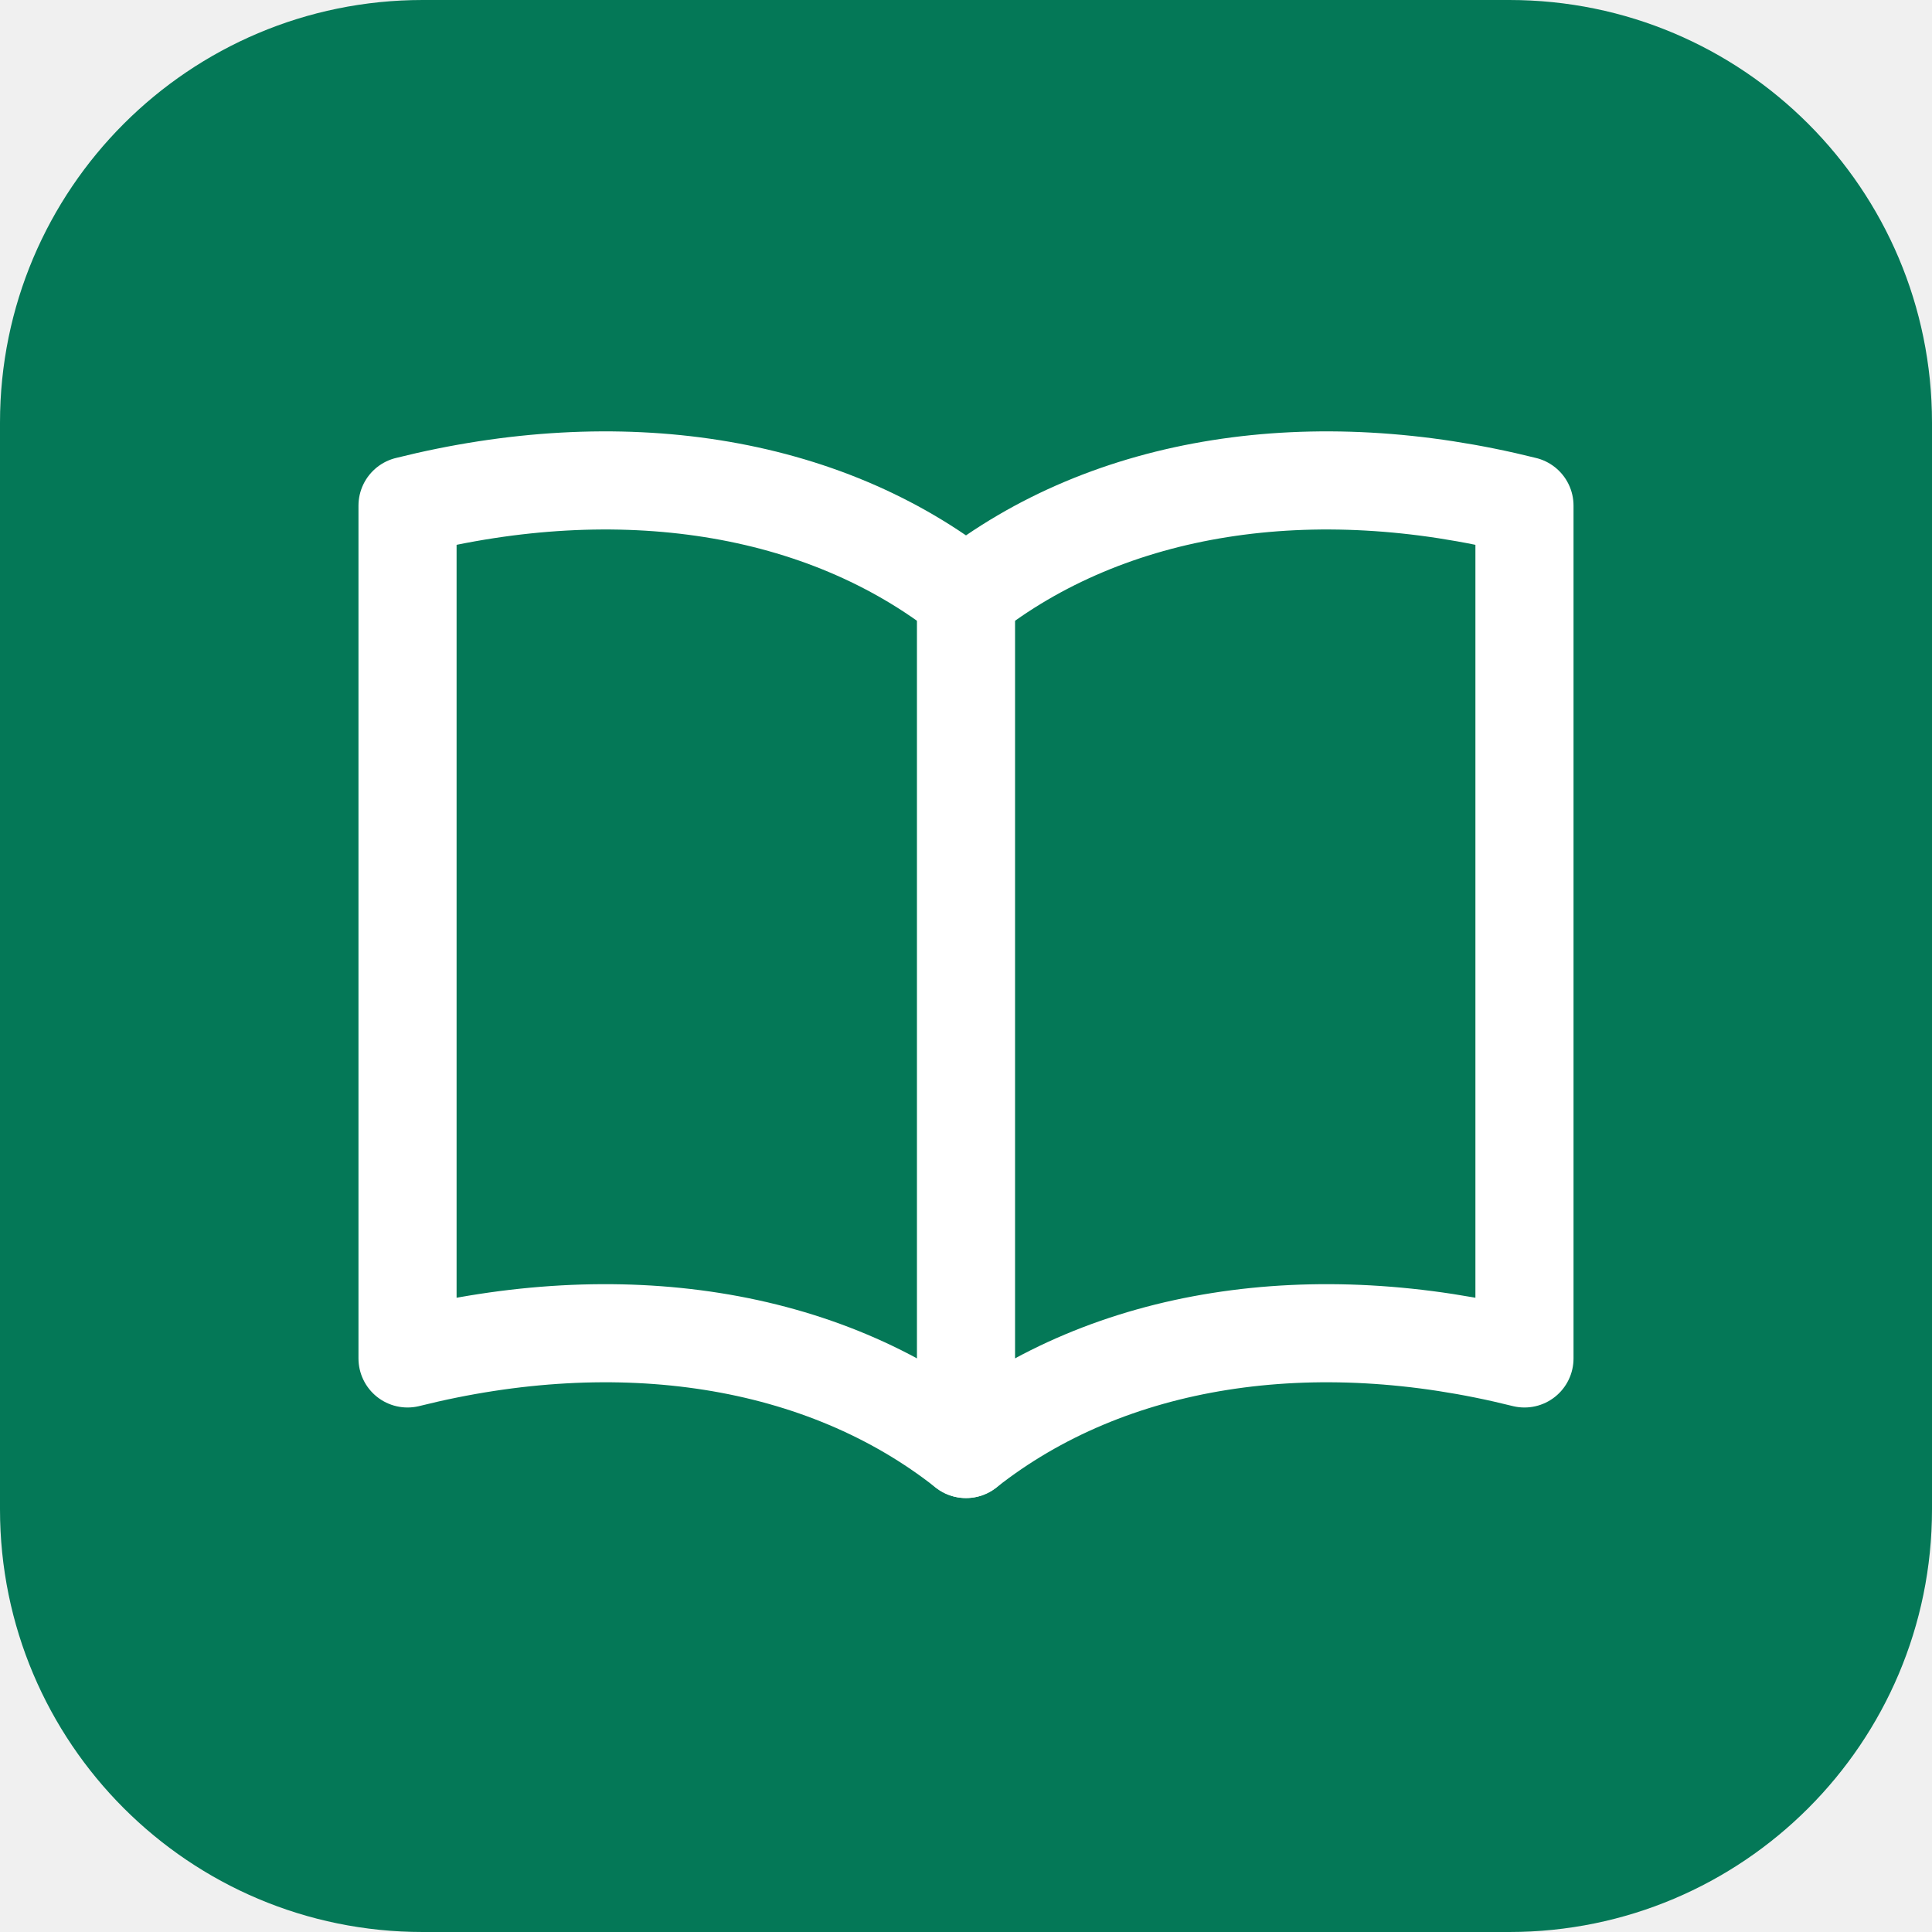
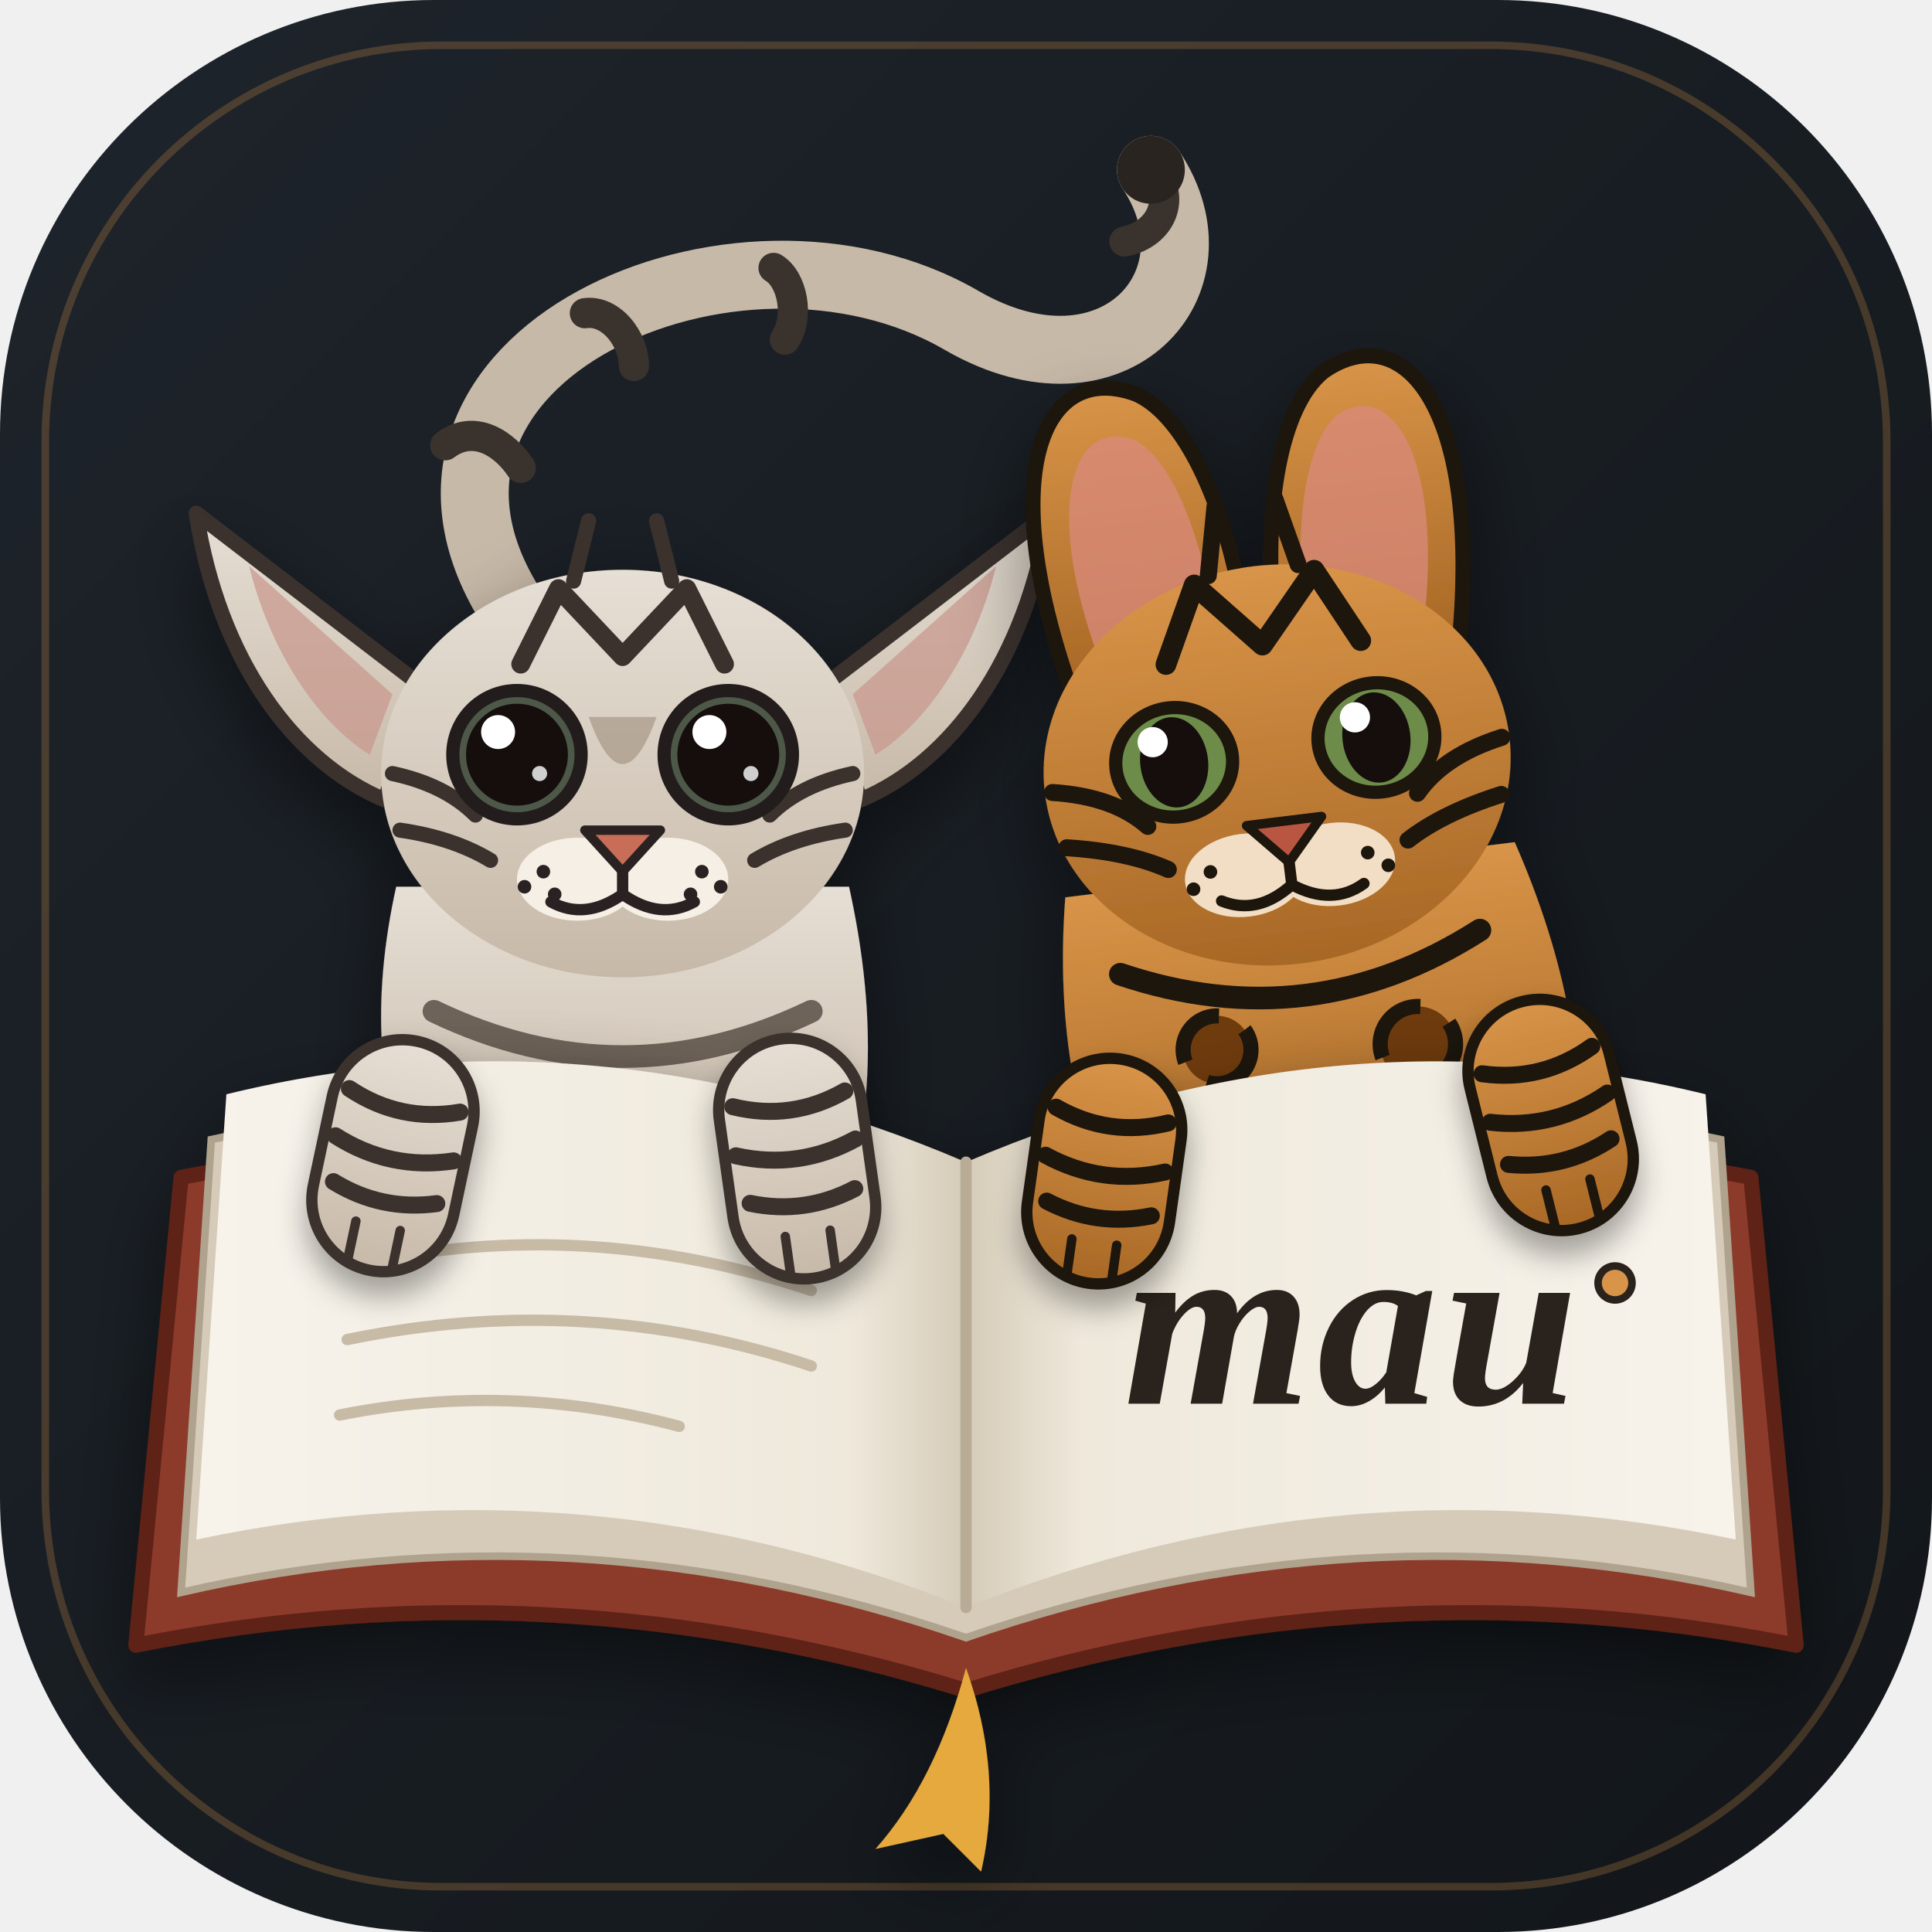
- <svg xmlns="http://www.w3.org/2000/svg" viewBox="0 0 512 512">
-   <rect width="512" height="512" rx="112" fill="#047857" />
-   <g fill="none" stroke="#ffffff" stroke-width="26" stroke-linejoin="round" stroke-linecap="round">
-     <path d="M256 158c-38-30-92-38-148-24v226c56-14 110-6 148 24 38-30 92-38 148-24V134c-56-14-110-6-148 24z" />
-     <path d="M256 158v226" />
+ <svg xmlns="http://www.w3.org/2000/svg" viewBox="0 0 512 512" width="100%" height="100%">
+   <defs>
+     <linearGradient id="bgGrad" x1="0%" y1="0%" x2="100%" y2="100%">
+       <stop offset="0%" stop-color="#1E242B" />
+       <stop offset="100%" stop-color="#12161A" />
+     </linearGradient>
+     <linearGradient id="snowCoat" x1="0%" y1="0%" x2="0%" y2="100%">
+       <stop offset="0%" stop-color="#E6DFD5" />
+       <stop offset="100%" stop-color="#C7B9A8" />
+     </linearGradient>
+     <linearGradient id="brownCoat" x1="0%" y1="0%" x2="0%" y2="100%">
+       <stop offset="0%" stop-color="#D89448" />
+       <stop offset="100%" stop-color="#A86826" />
+     </linearGradient>
+     <linearGradient id="pageGradL" x1="0%" y1="0%" x2="100%" y2="0%">
+       <stop offset="0%" stop-color="#F7F3EB" />
+       <stop offset="85%" stop-color="#EFE9DC" />
+       <stop offset="100%" stop-color="#D5CBB8" />
+     </linearGradient>
+     <linearGradient id="pageGradR" x1="100%" y1="0%" x2="0%" y2="0%">
+       <stop offset="0%" stop-color="#F7F3EB" />
+       <stop offset="85%" stop-color="#EFE9DC" />
+       <stop offset="100%" stop-color="#D5CBB8" />
+     </linearGradient>
+     <filter id="shadow" x="-10%" y="-10%" width="120%" height="120%">
+       <feDropShadow dx="0" dy="8" stdDeviation="10" flood-color="#000000" flood-opacity="0.45" />
+     </filter>
+     <filter id="pawShadow" x="-20%" y="-20%" width="140%" height="140%">
+       <feDropShadow dx="0" dy="5" stdDeviation="4" flood-color="#000000" flood-opacity="0.35" />
+     </filter>
+   </defs>
+   <rect width="512" height="512" rx="115" fill="url(#bgGrad)" />
+   <rect x="12" y="12" width="488" height="488" rx="105" fill="none" stroke="#D89448" stroke-width="2" stroke-opacity="0.25" />
+   <g fill="none" stroke-linecap="round">
+     <path d="M 135 160 C 95 95, 195 50, 255 85 C 295 108, 325 75, 305 45" stroke="#C7B9A8" stroke-width="18" />
+     <path d="M 118 118 C 126 112, 134 118, 138 124 M 155 83 C 162 82, 168 90, 168 97 M 205 71 C 210 74, 212 84, 208 90 M 305 45 C 312 52, 308 62, 298 64" stroke="#3A322D" stroke-width="8" />
+     <circle cx="305" cy="45" r="9" fill="#2A2421" />
+   </g>
+   <g id="snow-bengal" filter="url(#shadow)">
+     <path d="M 105 235 Q 95 280 110 315 L 225 315 Q 235 280 225 235 Z" fill="url(#snowCoat)" />
+     <path d="M 115 268 Q 165 292 215 268" fill="none" stroke="#4A3F37" stroke-width="6" stroke-linecap="round" opacity="0.75" />
+     <path d="M 122 288 Q 165 308 208 288" fill="none" stroke="#4A3F37" stroke-width="5" stroke-linecap="round" opacity="0.65" />
+     <path d="M 112 182 L 52 136 C 58 175, 78 202, 102 212 Z" fill="url(#snowCoat)" stroke="#3A322D" stroke-width="4" stroke-linejoin="round" />
+     <path d="M 104 184 L 66 150 C 72 174, 85 192, 98 200 Z" fill="#C9968B" opacity="0.7" />
+     <path d="M 218 182 L 278 136 C 272 175, 252 202, 228 212 Z" fill="url(#snowCoat)" stroke="#3A322D" stroke-width="4" stroke-linejoin="round" />
+     <path d="M 226 184 L 264 150 C 258 174, 245 192, 232 200 Z" fill="#C9968B" opacity="0.7" />
+     <ellipse cx="165" cy="205" rx="64" ry="54" fill="url(#snowCoat)" />
+     <path d="M 138 176 L 148 156 L 165 174 L 182 156 L 192 176" fill="none" stroke="#3A322D" stroke-width="5" stroke-linecap="round" stroke-linejoin="round" />
+     <path d="M 152 154 L 156 138 M 178 154 L 174 138" fill="none" stroke="#3A322D" stroke-width="4" stroke-linecap="round" />
+     <path d="M 104 205 Q 118 208 126 216 M 106 220 Q 120 222 130 228" fill="none" stroke="#3A322D" stroke-width="4" stroke-linecap="round" />
+     <path d="M 226 205 Q 212 208 204 216 M 224 220 Q 210 222 200 228" fill="none" stroke="#3A322D" stroke-width="4" stroke-linecap="round" />
+     <circle cx="137" cy="200" r="17" fill="#4E594A" stroke="#221D1A" stroke-width="3.5" />
+     <circle cx="137" cy="200" r="13.5" fill="#14110F" />
+     <circle cx="132" cy="194" r="4.5" fill="#FFFFFF" />
+     <circle cx="143" cy="205" r="2" fill="#FFFFFF" opacity="0.8" />
+     <circle cx="193" cy="200" r="17" fill="#4E594A" stroke="#221D1A" stroke-width="3.5" />
+     <circle cx="193" cy="200" r="13.5" fill="#14110F" />
+     <circle cx="188" cy="194" r="4.5" fill="#FFFFFF" />
+     <circle cx="199" cy="205" r="2" fill="#FFFFFF" opacity="0.8" />
+     <path d="M 156 190 Q 165 215 174 190" fill="#8C7765" opacity="0.45" />
+     <ellipse cx="153" cy="233" rx="16" ry="11" fill="#F5EFE6" />
+     <ellipse cx="177" cy="233" rx="16" ry="11" fill="#F5EFE6" />
+     <circle cx="144" cy="231" r="1.8" fill="#2A2421" />
+     <circle cx="139" cy="235" r="1.8" fill="#2A2421" />
+     <circle cx="147" cy="237" r="1.8" fill="#2A2421" />
+     <circle cx="186" cy="231" r="1.8" fill="#2A2421" />
+     <circle cx="191" cy="235" r="1.8" fill="#2A2421" />
+     <circle cx="183" cy="237" r="1.8" fill="#2A2421" />
+     <polygon points="155,220 175,220 165,231" fill="#C86D58" stroke="#2A2421" stroke-width="2.5" stroke-linejoin="round" />
+     <path d="M 165 231 L 165 237 M 165 237 Q 155 244 146 239 M 165 237 Q 175 244 184 239" fill="none" stroke="#2A2421" stroke-width="3" stroke-linecap="round" />
+   </g>
+   <g id="brown-bengal" filter="url(#shadow)" transform="rotate(-7, 345, 215)">
+     <path d="M 280 230 Q 270 280 285 320 L 405 320 Q 415 280 400 230 Z" fill="url(#brownCoat)" />
+     <circle cx="315" cy="275" r="9" fill="#6E3B10" stroke="#1E140C" stroke-width="4" stroke-dasharray="18 8" />
+     <circle cx="368" cy="280" r="10" fill="#6E3B10" stroke="#1E140C" stroke-width="4" stroke-dasharray="20 9" />
+     <circle cx="342" cy="298" r="8" fill="#6E3B10" stroke="#1E140C" stroke-width="3.5" stroke-dasharray="16 7" />
+     <path d="M 292 252 Q 340 275 388 252" fill="none" stroke="#1E140C" stroke-width="6" stroke-linecap="round" />
+     <path d="M 288 175 C 275 115, 292 88, 315 100 C 328 108, 335 135, 336 160 Z" fill="url(#brownCoat)" stroke="#1E140C" stroke-width="4" stroke-linejoin="round" />
+     <path d="M 296 166 C 287 125, 298 104, 313 112 C 322 118, 327 138, 328 158 Z" fill="#D98A7C" opacity="0.75" />
+     <path d="M 392 175 C 405 115, 388 88, 365 100 C 352 108, 345 135, 344 160 Z" fill="url(#brownCoat)" stroke="#1E140C" stroke-width="4" stroke-linejoin="round" />
+     <path d="M 384 166 C 393 125, 382 104, 367 112 C 358 118, 353 138, 352 158 Z" fill="#D98A7C" opacity="0.75" />
+     <ellipse cx="340" cy="202" rx="62" ry="53" fill="url(#brownCoat)" />
+     <path d="M 314 172 L 324 152 L 340 170 L 356 152 L 366 172" fill="none" stroke="#1E140C" stroke-width="5.5" stroke-linecap="round" stroke-linejoin="round" />
+     <path d="M 328 150 L 332 132 M 352 150 L 348 132" fill="none" stroke="#1E140C" stroke-width="4.5" stroke-linecap="round" />
+     <path d="M 280 202 Q 296 205 304 214 M 282 217 Q 298 220 308 226" fill="none" stroke="#1E140C" stroke-width="4.5" stroke-linecap="round" />
+     <path d="M 400 202 Q 384 205 376 214 M 398 217 Q 382 220 372 226" fill="none" stroke="#1E140C" stroke-width="4.5" stroke-linecap="round" />
+     <ellipse cx="313" cy="198" rx="15.5" ry="14.5" fill="#6D8C49" stroke="#1E140C" stroke-width="3.5" />
+     <ellipse cx="313" cy="198" rx="9" ry="12" fill="#14110F" />
+     <circle cx="308" cy="192" r="4" fill="#FFFFFF" />
+     <ellipse cx="367" cy="198" rx="15.5" ry="14.5" fill="#6D8C49" stroke="#1E140C" stroke-width="3.5" />
+     <ellipse cx="367" cy="198" rx="9" ry="12" fill="#14110F" />
+     <circle cx="362" cy="192" r="4" fill="#FFFFFF" />
+     <ellipse cx="328" cy="230" rx="16" ry="11" fill="#F2DEC4" />
+     <ellipse cx="352" cy="230" rx="16" ry="11" fill="#F2DEC4" />
+     <circle cx="319" cy="228" r="1.8" fill="#1E140C" />
+     <circle cx="314" cy="232" r="1.8" fill="#1E140C" />
+     <circle cx="361" cy="228" r="1.8" fill="#1E140C" />
+     <circle cx="366" cy="232" r="1.8" fill="#1E140C" />
+     <polygon points="330,217 350,217 340,228" fill="#B85642" stroke="#1E140C" stroke-width="2.5" stroke-linejoin="round" />
+     <path d="M 340 228 L 340 234 M 340 234 Q 330 241 321 236 M 340 234 Q 350 241 359 236" fill="none" stroke="#1E140C" stroke-width="3" stroke-linecap="round" />
+   </g>
+   <g id="open-book" filter="url(#shadow)">
+     <path d="M 48 312 Q 152 292 256 326 Q 360 292 464 312 L 476 436 Q 366 414 256 448 Q 146 414 36 436 Z" fill="#8C3B2B" stroke="#5E2317" stroke-width="4" stroke-linejoin="round" />
+     <path d="M 256 442 Q 248 472 232 490 L 250 486 L 260 496 Q 266 470 256 442 Z" fill="#E5A93C" />
+     <path d="M 56 302 Q 156 280 256 318 Q 356 280 456 302 L 464 422 Q 360 398 256 434 Q 152 398 48 422 Z" fill="#D5CBB8" stroke="#AFA38E" stroke-width="2" />
+     <path d="M 60 290 Q 158 266 256 308 L 256 426 Q 156 386 52 408 Z" fill="url(#pageGradL)" />
+     <path d="M 452 290 Q 354 266 256 308 L 256 426 Q 356 386 460 408 Z" fill="url(#pageGradR)" />
+     <line x1="256" y1="308" x2="256" y2="426" stroke="#B8AC97" stroke-width="3" stroke-linecap="round" />
+     <path d="M 95 335 Q 155 322 215 342" fill="none" stroke="#C7BBA6" stroke-width="3" stroke-linecap="round" />
+     <path d="M 92 355 Q 155 342 215 362" fill="none" stroke="#C7BBA6" stroke-width="3" stroke-linecap="round" />
+     <path d="M 90 375 Q 135 366 180 378" fill="none" stroke="#C7BBA6" stroke-width="3" stroke-linecap="round" />
+     <text x="358" y="372" font-family="Georgia, 'Times New Roman', serif" font-size="64" font-weight="bold" font-style="italic" fill="#2A211B" text-anchor="middle" letter-spacing="1.5">mau</text>
+     <circle cx="428" cy="340" r="4.5" fill="#D89448" stroke="#2A211B" stroke-width="2" />
+   </g>
+   <g id="paws" filter="url(#pawShadow)">
+     <g transform="translate(92, 272) rotate(12)">
+       <rect x="0" y="0" width="38" height="62" rx="19" fill="url(#snowCoat)" stroke="#3A322D" stroke-width="3" />
+       <path d="M 4 16 Q 19 22 34 16 M 3 29 Q 19 35 35 29 M 5 41 Q 19 46 33 41" fill="none" stroke="#3A322D" stroke-width="4.5" stroke-linecap="round" />
+       <path d="M 13 50 L 13 60 M 25 50 L 25 60" stroke="#3A322D" stroke-width="2.5" stroke-linecap="round" />
+     </g>
+     <g transform="translate(188, 278) rotate(-8)">
+       <rect x="0" y="0" width="38" height="64" rx="19" fill="url(#snowCoat)" stroke="#3A322D" stroke-width="3" />
+       <path d="M 4 16 Q 19 22 34 16 M 3 29 Q 19 35 35 29 M 5 42 Q 19 47 33 42" fill="none" stroke="#3A322D" stroke-width="4.5" stroke-linecap="round" />
+       <path d="M 13 52 L 13 62 M 25 52 L 25 62" stroke="#3A322D" stroke-width="2.5" stroke-linecap="round" />
+     </g>
+     <g transform="translate(278, 278) rotate(8)">
+       <rect x="0" y="0" width="38" height="60" rx="19" fill="url(#brownCoat)" stroke="#1E140C" stroke-width="3" />
+       <path d="M 4 15 Q 19 21 34 15 M 3 28 Q 19 34 35 28 M 5 40 Q 19 45 33 40" fill="none" stroke="#1E140C" stroke-width="4.5" stroke-linecap="round" />
+       <path d="M 13 49 L 13 58 M 25 49 L 25 58" stroke="#1E140C" stroke-width="2.5" stroke-linecap="round" />
+     </g>
+     <g transform="translate(385, 270) rotate(-14)">
+       <rect x="0" y="0" width="38" height="62" rx="19" fill="url(#brownCoat)" stroke="#1E140C" stroke-width="3" />
+       <path d="M 4 16 Q 19 22 34 16 M 3 29 Q 19 35 35 29 M 5 41 Q 19 46 33 41" fill="none" stroke="#1E140C" stroke-width="4.5" stroke-linecap="round" />
+       <path d="M 13 50 L 13 60 M 25 50 L 25 60" stroke="#1E140C" stroke-width="2.5" stroke-linecap="round" />
+     </g>
  </g>
</svg>
